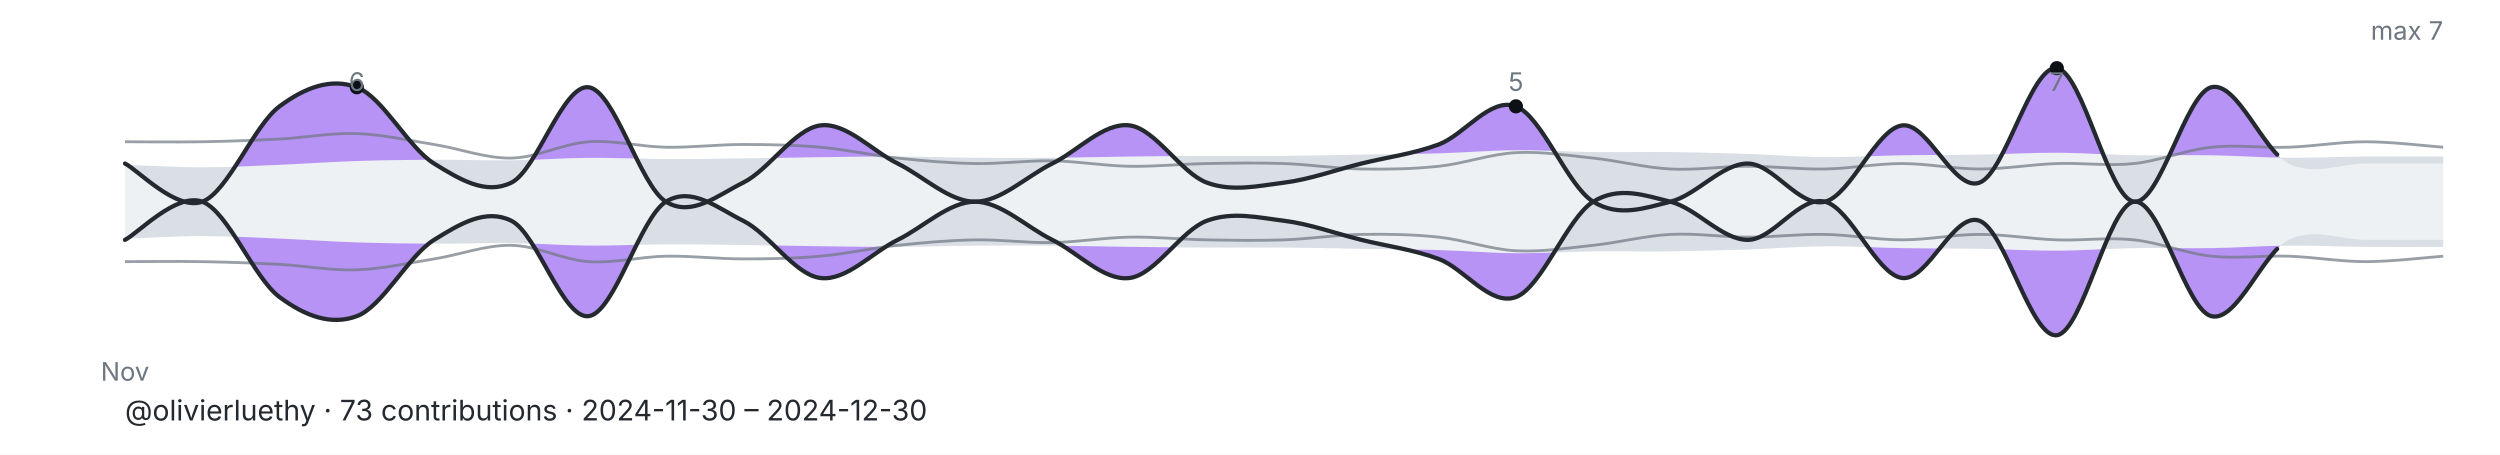
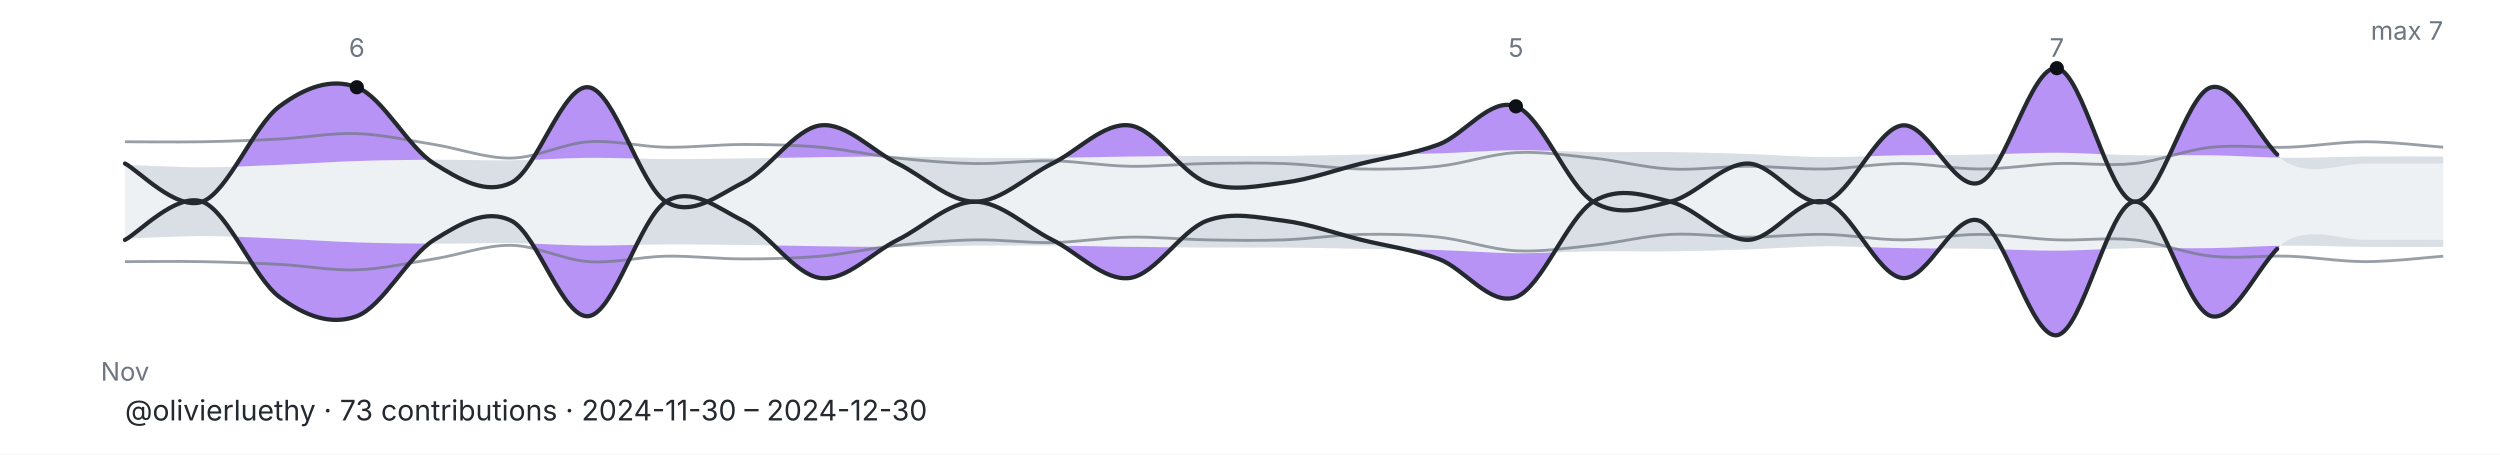
<svg xmlns="http://www.w3.org/2000/svg" viewBox="0 0 880 160" preserveAspectRatio="xMidYMid meet" role="img" aria-label="Trailing month of GitHub contributions for olivierluethy as a waveform">
  <style>.wf-curve { stroke-dasharray: 1000; stroke-dashoffset: 0; animation: wf-draw 1.4s ease-out 1 both; }
.wf-fade { opacity: 1; animation: wf-fade-in 0.6s ease-out 0.6s 1 both; }
@keyframes wf-draw { from { stroke-dashoffset: 1000; } to { stroke-dashoffset: 0; } }
@keyframes wf-fade-in { from { opacity: 0; } to { opacity: 1; } }
@media (prefers-reduced-motion: reduce) {
  .wf-curve, .wf-fade { animation: none; }
}</style>
  <rect width="880" height="160" fill="#ffffff" />
  <defs>
    <clipPath id="w-above">
      <path d="M 44 58.02 C 48.53 58.17, 62.13 58.91, 71.2 58.91 C 80.27 58.91, 89.33 58.39, 98.4 58.02 C 107.47 57.65, 116.53 56.97, 125.6 56.68 C 134.67 56.38, 143.73 56.27, 152.8 56.23 C 161.87 56.19, 170.93 56.56, 180 56.45 C 189.07 56.34, 198.13 55.63, 207.2 55.56 C 216.27 55.48, 225.33 55.97, 234.4 56 C 243.47 56.04, 252.53 55.89, 261.6 55.78 C 270.67 55.67, 279.73 55.45, 288.8 55.33 C 297.87 55.22, 306.93 55.07, 316 55.11 C 325.07 55.15, 334.13 55.48, 343.2 55.56 C 352.27 55.63, 361.33 55.63, 370.4 55.56 C 379.47 55.48, 388.53 55.22, 397.6 55.11 C 406.67 55, 415.73 54.92, 424.8 54.89 C 433.87 54.85, 442.93 54.96, 452 54.89 C 461.07 54.81, 470.13 54.59, 479.2 54.44 C 488.27 54.29, 497.33 54.25, 506.4 53.99 C 515.47 53.73, 524.53 52.95, 533.6 52.87 C 542.67 52.8, 551.73 53.43, 560.8 53.54 C 569.87 53.65, 578.93 53.43, 588 53.54 C 597.07 53.65, 606.13 53.92, 615.2 54.21 C 624.27 54.51, 633.33 55.26, 642.4 55.33 C 651.47 55.41, 660.53 54.81, 669.6 54.66 C 678.67 54.51, 687.73 54.59, 696.8 54.44 C 705.87 54.29, 714.93 53.73, 724 53.77 C 733.07 53.8, 742.13 54.51, 751.2 54.66 C 760.27 54.81, 769.33 54.51, 778.4 54.66 C 787.47 54.81, 796.53 55.48, 805.6 55.56 C 814.67 55.63, 823.73 55.18, 832.8 55.11 C 841.87 55.03, 855.47 55.11, 860 55.11 L 860 24 L 44 24 Z" />
    </clipPath>
    <clipPath id="w-below">
      <path d="M 44 58.02 C 48.53 58.17, 62.13 58.91, 71.2 58.91 C 80.27 58.91, 89.33 58.39, 98.4 58.02 C 107.47 57.65, 116.53 56.97, 125.6 56.68 C 134.67 56.38, 143.73 56.27, 152.8 56.23 C 161.87 56.19, 170.93 56.56, 180 56.45 C 189.07 56.34, 198.13 55.63, 207.2 55.56 C 216.27 55.48, 225.33 55.97, 234.4 56 C 243.47 56.04, 252.53 55.89, 261.6 55.78 C 270.67 55.67, 279.73 55.45, 288.8 55.33 C 297.87 55.22, 306.93 55.07, 316 55.11 C 325.07 55.15, 334.13 55.48, 343.2 55.56 C 352.27 55.63, 361.33 55.63, 370.4 55.56 C 379.47 55.48, 388.53 55.22, 397.6 55.11 C 406.67 55, 415.73 54.92, 424.8 54.89 C 433.87 54.85, 442.93 54.96, 452 54.89 C 461.07 54.81, 470.13 54.59, 479.2 54.44 C 488.27 54.29, 497.33 54.25, 506.4 53.99 C 515.47 53.73, 524.53 52.95, 533.6 52.87 C 542.67 52.8, 551.73 53.43, 560.8 53.54 C 569.87 53.65, 578.93 53.43, 588 53.54 C 597.07 53.65, 606.13 53.92, 615.2 54.21 C 624.27 54.51, 633.33 55.26, 642.4 55.33 C 651.47 55.41, 660.53 54.81, 669.6 54.66 C 678.67 54.51, 687.73 54.59, 696.8 54.44 C 705.87 54.29, 714.93 53.73, 724 53.77 C 733.07 53.8, 742.13 54.51, 751.2 54.66 C 760.27 54.81, 769.33 54.51, 778.4 54.66 C 787.47 54.81, 796.53 55.48, 805.6 55.56 C 814.67 55.63, 823.73 55.18, 832.8 55.11 C 841.87 55.03, 855.47 55.11, 860 55.11 L 860 71 L 44 71 Z" />
    </clipPath>
    <clipPath id="w-above-m">
      <path d="M 44 83.98 C 48.53 83.83, 62.13 83.09, 71.2 83.09 C 80.27 83.09, 89.33 83.61, 98.4 83.98 C 107.47 84.35, 116.53 85.03, 125.6 85.32 C 134.67 85.62, 143.73 85.73, 152.8 85.77 C 161.87 85.81, 170.93 85.44, 180 85.55 C 189.07 85.66, 198.13 86.37, 207.2 86.44 C 216.27 86.52, 225.33 86.03, 234.4 86 C 243.47 85.96, 252.53 86.11, 261.6 86.22 C 270.67 86.33, 279.73 86.55, 288.8 86.67 C 297.87 86.78, 306.93 86.93, 316 86.89 C 325.07 86.85, 334.13 86.52, 343.2 86.44 C 352.27 86.37, 361.33 86.37, 370.4 86.44 C 379.47 86.52, 388.53 86.78, 397.6 86.89 C 406.67 87, 415.73 87.08, 424.8 87.11 C 433.87 87.15, 442.93 87.04, 452 87.11 C 461.07 87.19, 470.13 87.41, 479.2 87.56 C 488.27 87.71, 497.33 87.75, 506.4 88.01 C 515.47 88.27, 524.53 89.05, 533.6 89.13 C 542.67 89.2, 551.73 88.57, 560.8 88.46 C 569.87 88.35, 578.93 88.57, 588 88.46 C 597.07 88.35, 606.13 88.08, 615.2 87.79 C 624.27 87.49, 633.33 86.74, 642.4 86.67 C 651.47 86.59, 660.53 87.19, 669.6 87.34 C 678.67 87.49, 687.73 87.41, 696.8 87.56 C 705.87 87.71, 714.93 88.27, 724 88.23 C 733.07 88.2, 742.13 87.49, 751.2 87.34 C 760.27 87.19, 769.33 87.49, 778.4 87.34 C 787.47 87.19, 796.53 86.52, 805.6 86.44 C 814.67 86.37, 823.73 86.82, 832.8 86.89 C 841.87 86.97, 855.47 86.89, 860 86.89 L 860 118 L 44 118 Z" />
    </clipPath>
    <clipPath id="w-below-m">
      <path d="M 44 83.98 C 48.53 83.83, 62.13 83.09, 71.2 83.09 C 80.27 83.09, 89.33 83.61, 98.4 83.98 C 107.47 84.35, 116.53 85.03, 125.6 85.32 C 134.67 85.62, 143.73 85.73, 152.8 85.77 C 161.87 85.81, 170.93 85.44, 180 85.55 C 189.07 85.66, 198.13 86.37, 207.2 86.44 C 216.27 86.52, 225.33 86.03, 234.4 86 C 243.47 85.96, 252.53 86.11, 261.6 86.22 C 270.67 86.33, 279.73 86.55, 288.8 86.67 C 297.87 86.78, 306.93 86.93, 316 86.89 C 325.07 86.85, 334.13 86.52, 343.2 86.44 C 352.27 86.37, 361.33 86.37, 370.4 86.44 C 379.47 86.52, 388.53 86.78, 397.6 86.89 C 406.67 87, 415.73 87.08, 424.8 87.11 C 433.87 87.15, 442.93 87.04, 452 87.11 C 461.07 87.19, 470.13 87.41, 479.2 87.56 C 488.27 87.71, 497.33 87.75, 506.4 88.01 C 515.47 88.27, 524.53 89.05, 533.6 89.13 C 542.67 89.2, 551.73 88.57, 560.8 88.46 C 569.87 88.35, 578.93 88.57, 588 88.46 C 597.07 88.35, 606.13 88.08, 615.2 87.79 C 624.27 87.49, 633.33 86.74, 642.4 86.67 C 651.47 86.59, 660.53 87.19, 669.6 87.34 C 678.67 87.49, 687.73 87.41, 696.8 87.56 C 705.87 87.71, 714.93 88.27, 724 88.23 C 733.07 88.2, 742.13 87.49, 751.2 87.34 C 760.27 87.19, 769.33 87.49, 778.4 87.34 C 787.47 87.19, 796.53 86.52, 805.6 86.44 C 814.67 86.37, 823.73 86.82, 832.8 86.89 C 841.87 86.97, 855.47 86.89, 860 86.89 L 860 71 L 44 71 Z" />
    </clipPath>
  </defs>
  <path class="wf-fade" d="M 44 58.02 C 48.53 58.17, 62.13 58.91, 71.2 58.91 C 80.27 58.91, 89.33 58.39, 98.4 58.02 C 107.47 57.65, 116.53 56.97, 125.6 56.68 C 134.67 56.38, 143.73 56.27, 152.8 56.23 C 161.87 56.19, 170.93 56.56, 180 56.45 C 189.07 56.34, 198.13 55.63, 207.2 55.56 C 216.27 55.48, 225.33 55.97, 234.4 56 C 243.47 56.04, 252.53 55.89, 261.6 55.78 C 270.67 55.67, 279.73 55.45, 288.8 55.33 C 297.87 55.22, 306.93 55.07, 316 55.11 C 325.07 55.15, 334.13 55.48, 343.2 55.56 C 352.27 55.63, 361.33 55.63, 370.4 55.56 C 379.47 55.48, 388.53 55.22, 397.6 55.11 C 406.67 55, 415.73 54.92, 424.8 54.89 C 433.87 54.85, 442.93 54.96, 452 54.89 C 461.07 54.81, 470.13 54.59, 479.2 54.44 C 488.27 54.29, 497.33 54.25, 506.4 53.99 C 515.47 53.73, 524.53 52.95, 533.6 52.87 C 542.67 52.8, 551.73 53.43, 560.8 53.54 C 569.87 53.65, 578.93 53.43, 588 53.54 C 597.07 53.65, 606.13 53.92, 615.2 54.21 C 624.27 54.51, 633.33 55.26, 642.4 55.33 C 651.47 55.41, 660.53 54.81, 669.6 54.66 C 678.67 54.51, 687.73 54.59, 696.8 54.44 C 705.87 54.29, 714.93 53.73, 724 53.77 C 733.07 53.8, 742.13 54.51, 751.2 54.66 C 760.27 54.81, 769.33 54.51, 778.4 54.66 C 787.47 54.81, 796.53 55.48, 805.6 55.56 C 814.67 55.63, 823.73 55.18, 832.8 55.11 C 841.87 55.03, 855.47 55.11, 860 55.11 L 860 86.89 C 855.47 86.89, 841.87 86.97, 832.8 86.89 C 823.73 86.82, 814.67 86.37, 805.6 86.44 C 796.53 86.52, 787.47 87.19, 778.4 87.34 C 769.33 87.49, 760.27 87.19, 751.2 87.34 C 742.13 87.49, 733.07 88.2, 724 88.23 C 714.93 88.27, 705.87 87.71, 696.8 87.56 C 687.73 87.41, 678.67 87.49, 669.6 87.34 C 660.53 87.19, 651.47 86.59, 642.4 86.67 C 633.33 86.74, 624.27 87.49, 615.2 87.79 C 606.13 88.08, 597.07 88.35, 588 88.46 C 578.93 88.57, 569.87 88.35, 560.8 88.46 C 551.73 88.57, 542.67 89.2, 533.6 89.13 C 524.53 89.05, 515.47 88.27, 506.4 88.01 C 497.33 87.75, 488.27 87.71, 479.2 87.56 C 470.13 87.41, 461.07 87.19, 452 87.11 C 442.93 87.04, 433.87 87.15, 424.8 87.11 C 415.73 87.08, 406.67 87, 397.6 86.89 C 388.53 86.78, 379.47 86.52, 370.4 86.44 C 361.33 86.37, 352.27 86.37, 343.2 86.44 C 334.13 86.52, 325.07 86.85, 316 86.89 C 306.93 86.93, 297.87 86.78, 288.8 86.67 C 279.73 86.55, 270.67 86.33, 261.6 86.22 C 252.53 86.11, 243.47 85.96, 234.4 86 C 225.33 86.03, 216.27 86.52, 207.2 86.44 C 198.13 86.37, 189.07 85.66, 180 85.55 C 170.93 85.44, 161.87 85.81, 152.8 85.77 C 143.73 85.73, 134.67 85.62, 125.6 85.32 C 116.53 85.03, 107.47 84.35, 98.4 83.98 C 89.33 83.61, 80.27 83.09, 71.2 83.09 C 62.13 83.09, 48.53 83.83, 44 83.98 Z" fill="#eaeef2" fill-opacity="0.85" />
  <path class="wf-fade" d="M 44 57.57 C 48.53 59.81, 62.13 74.36, 71.2 71 C 80.27 67.64, 89.33 44.14, 98.4 37.43 C 107.47 30.71, 116.53 27.36, 125.6 30.71 C 134.67 34.07, 143.73 51.98, 152.8 57.57 C 161.87 63.17, 170.93 68.76, 180 64.29 C 189.07 59.81, 198.13 29.6, 207.2 30.71 C 216.27 31.83, 225.33 65.4, 234.4 71 C 243.47 76.6, 252.53 68.76, 261.6 64.29 C 270.67 59.81, 279.73 45.26, 288.8 44.14 C 297.87 43.02, 306.93 53.1, 316 57.57 C 325.07 62.05, 334.13 71, 343.2 71 C 352.27 71, 361.33 62.05, 370.4 57.57 C 379.47 53.1, 388.53 43.02, 397.6 44.14 C 406.67 45.26, 415.73 60.93, 424.8 64.29 C 433.87 67.64, 442.93 65.4, 452 64.29 C 461.07 63.17, 470.13 59.81, 479.2 57.57 C 488.27 55.33, 497.33 54.21, 506.4 50.86 C 515.47 47.5, 524.53 34.07, 533.6 37.43 C 542.67 40.79, 551.73 65.4, 560.8 71 C 569.87 76.6, 578.93 73.24, 588 71 C 597.07 68.76, 606.13 57.57, 615.2 57.57 C 624.27 57.57, 633.33 73.24, 642.4 71 C 651.47 68.76, 660.53 45.26, 669.6 44.14 C 678.67 43.02, 687.73 67.64, 696.8 64.29 C 705.87 60.93, 714.93 22.88, 724 24 C 733.07 25.12, 742.13 69.88, 751.2 71 C 760.27 72.12, 769.33 32.95, 778.4 30.71 C 787.47 28.48, 796.53 53.1, 805.6 57.57 C 814.67 62.05, 823.73 57.57, 832.8 57.57 C 841.87 57.57, 855.47 57.57, 860 57.57 L 860 55.11 C 855.47 55.11, 841.87 55.03, 832.8 55.11 C 823.73 55.18, 814.67 55.63, 805.6 55.56 C 796.53 55.48, 787.47 54.81, 778.4 54.66 C 769.33 54.51, 760.27 54.81, 751.2 54.66 C 742.13 54.51, 733.07 53.8, 724 53.77 C 714.93 53.73, 705.87 54.29, 696.8 54.44 C 687.73 54.59, 678.67 54.51, 669.6 54.66 C 660.53 54.81, 651.47 55.41, 642.4 55.33 C 633.33 55.26, 624.27 54.51, 615.2 54.21 C 606.13 53.92, 597.07 53.65, 588 53.54 C 578.93 53.43, 569.87 53.65, 560.8 53.54 C 551.73 53.43, 542.67 52.8, 533.6 52.87 C 524.53 52.95, 515.47 53.73, 506.4 53.99 C 497.33 54.25, 488.27 54.29, 479.2 54.44 C 470.13 54.59, 461.07 54.81, 452 54.89 C 442.93 54.96, 433.87 54.85, 424.8 54.89 C 415.73 54.92, 406.67 55, 397.6 55.11 C 388.53 55.22, 379.47 55.48, 370.4 55.56 C 361.33 55.63, 352.27 55.63, 343.2 55.56 C 334.13 55.48, 325.07 55.15, 316 55.11 C 306.93 55.07, 297.87 55.22, 288.8 55.33 C 279.73 55.45, 270.67 55.67, 261.6 55.78 C 252.53 55.89, 243.47 56.04, 234.4 56 C 225.33 55.97, 216.27 55.48, 207.2 55.56 C 198.13 55.63, 189.07 56.34, 180 56.45 C 170.93 56.56, 161.87 56.19, 152.8 56.23 C 143.73 56.27, 134.67 56.38, 125.6 56.68 C 116.53 56.97, 107.47 57.65, 98.4 58.02 C 89.33 58.39, 80.27 58.91, 71.2 58.91 C 62.13 58.91, 48.53 58.17, 44 58.02 Z" fill="#7c3aed" fill-opacity="0.55" clip-path="url(#w-above)" />
  <path class="wf-fade" d="M 44 57.57 C 48.53 59.81, 62.13 74.36, 71.2 71 C 80.27 67.64, 89.33 44.14, 98.4 37.43 C 107.47 30.71, 116.53 27.36, 125.6 30.71 C 134.67 34.07, 143.73 51.98, 152.8 57.57 C 161.87 63.17, 170.93 68.76, 180 64.29 C 189.07 59.81, 198.13 29.6, 207.2 30.71 C 216.27 31.83, 225.33 65.4, 234.4 71 C 243.47 76.6, 252.53 68.76, 261.6 64.29 C 270.67 59.81, 279.73 45.26, 288.8 44.14 C 297.87 43.02, 306.93 53.1, 316 57.57 C 325.07 62.05, 334.13 71, 343.2 71 C 352.27 71, 361.33 62.05, 370.4 57.57 C 379.47 53.1, 388.53 43.02, 397.6 44.14 C 406.67 45.26, 415.73 60.93, 424.8 64.29 C 433.87 67.64, 442.93 65.4, 452 64.29 C 461.07 63.17, 470.13 59.81, 479.2 57.57 C 488.27 55.33, 497.33 54.21, 506.4 50.86 C 515.47 47.5, 524.53 34.07, 533.6 37.43 C 542.67 40.79, 551.73 65.4, 560.8 71 C 569.87 76.6, 578.93 73.24, 588 71 C 597.07 68.76, 606.13 57.57, 615.2 57.57 C 624.27 57.57, 633.33 73.24, 642.4 71 C 651.47 68.76, 660.53 45.26, 669.6 44.14 C 678.67 43.02, 687.73 67.64, 696.8 64.29 C 705.87 60.93, 714.93 22.88, 724 24 C 733.07 25.12, 742.13 69.88, 751.2 71 C 760.27 72.12, 769.33 32.95, 778.4 30.71 C 787.47 28.48, 796.53 53.1, 805.6 57.57 C 814.67 62.05, 823.73 57.57, 832.8 57.57 C 841.87 57.57, 855.47 57.57, 860 57.57 L 860 55.11 C 855.47 55.11, 841.87 55.03, 832.8 55.11 C 823.73 55.18, 814.67 55.63, 805.6 55.56 C 796.53 55.48, 787.47 54.81, 778.4 54.66 C 769.33 54.51, 760.27 54.81, 751.2 54.66 C 742.13 54.51, 733.07 53.8, 724 53.77 C 714.93 53.73, 705.87 54.29, 696.8 54.44 C 687.73 54.59, 678.67 54.51, 669.6 54.66 C 660.53 54.81, 651.47 55.41, 642.4 55.33 C 633.33 55.26, 624.27 54.51, 615.2 54.21 C 606.13 53.92, 597.07 53.65, 588 53.54 C 578.93 53.43, 569.87 53.65, 560.8 53.54 C 551.73 53.43, 542.67 52.8, 533.6 52.87 C 524.53 52.95, 515.47 53.73, 506.4 53.99 C 497.33 54.25, 488.27 54.29, 479.2 54.44 C 470.13 54.59, 461.07 54.81, 452 54.89 C 442.93 54.96, 433.87 54.85, 424.8 54.89 C 415.73 54.92, 406.67 55, 397.6 55.11 C 388.53 55.22, 379.47 55.48, 370.4 55.56 C 361.33 55.63, 352.27 55.63, 343.2 55.56 C 334.13 55.48, 325.07 55.15, 316 55.11 C 306.93 55.07, 297.87 55.22, 288.8 55.33 C 279.73 55.45, 270.67 55.67, 261.6 55.78 C 252.53 55.89, 243.47 56.04, 234.4 56 C 225.33 55.97, 216.27 55.48, 207.2 55.56 C 198.13 55.63, 189.07 56.34, 180 56.45 C 170.93 56.56, 161.87 56.19, 152.8 56.23 C 143.73 56.27, 134.67 56.38, 125.6 56.68 C 116.53 56.97, 107.47 57.65, 98.4 58.02 C 89.33 58.39, 80.27 58.91, 71.2 58.91 C 62.13 58.91, 48.53 58.17, 44 58.02 Z" fill="#d0d7de" fill-opacity="0.7" clip-path="url(#w-below)" />
  <path class="wf-fade" d="M 44 83.98 C 48.53 83.83, 62.13 83.09, 71.2 83.09 C 80.27 83.09, 89.33 83.61, 98.4 83.98 C 107.47 84.35, 116.53 85.03, 125.6 85.32 C 134.67 85.62, 143.73 85.73, 152.8 85.77 C 161.87 85.81, 170.93 85.44, 180 85.55 C 189.07 85.66, 198.13 86.37, 207.2 86.44 C 216.27 86.52, 225.33 86.03, 234.4 86 C 243.47 85.96, 252.53 86.11, 261.6 86.22 C 270.67 86.33, 279.73 86.55, 288.8 86.67 C 297.87 86.78, 306.93 86.93, 316 86.89 C 325.07 86.85, 334.13 86.52, 343.2 86.44 C 352.27 86.37, 361.33 86.37, 370.4 86.44 C 379.47 86.52, 388.53 86.78, 397.6 86.89 C 406.67 87, 415.73 87.08, 424.8 87.11 C 433.87 87.15, 442.93 87.04, 452 87.11 C 461.07 87.19, 470.13 87.41, 479.2 87.56 C 488.27 87.71, 497.33 87.75, 506.4 88.01 C 515.47 88.27, 524.53 89.05, 533.6 89.13 C 542.67 89.2, 551.73 88.57, 560.8 88.46 C 569.87 88.35, 578.93 88.57, 588 88.46 C 597.07 88.35, 606.13 88.08, 615.2 87.79 C 624.27 87.49, 633.33 86.74, 642.4 86.67 C 651.47 86.59, 660.53 87.19, 669.6 87.34 C 678.67 87.49, 687.73 87.41, 696.8 87.56 C 705.87 87.71, 714.93 88.27, 724 88.23 C 733.07 88.2, 742.13 87.49, 751.2 87.34 C 760.27 87.19, 769.33 87.49, 778.4 87.34 C 787.47 87.19, 796.53 86.52, 805.6 86.44 C 814.67 86.37, 823.73 86.82, 832.8 86.89 C 841.87 86.97, 855.47 86.89, 860 86.89 L 860 84.43 C 855.47 84.43, 841.87 84.43, 832.8 84.43 C 823.73 84.43, 814.67 79.95, 805.6 84.43 C 796.53 88.9, 787.47 113.52, 778.4 111.29 C 769.33 109.05, 760.27 69.88, 751.2 71 C 742.13 72.12, 733.07 116.88, 724 118 C 714.93 119.12, 705.87 81.07, 696.8 77.71 C 687.73 74.36, 678.67 98.98, 669.6 97.86 C 660.53 96.74, 651.47 73.24, 642.4 71 C 633.33 68.76, 624.27 84.43, 615.2 84.43 C 606.13 84.43, 597.07 73.24, 588 71 C 578.93 68.76, 569.87 65.4, 560.8 71 C 551.73 76.6, 542.67 101.21, 533.6 104.57 C 524.53 107.93, 515.47 94.5, 506.4 91.14 C 497.33 87.79, 488.27 86.67, 479.2 84.43 C 470.13 82.19, 461.07 78.83, 452 77.71 C 442.93 76.6, 433.87 74.36, 424.8 77.71 C 415.73 81.07, 406.67 96.74, 397.6 97.86 C 388.53 98.98, 379.47 88.9, 370.4 84.43 C 361.33 79.95, 352.27 71, 343.2 71 C 334.13 71, 325.07 79.95, 316 84.43 C 306.93 88.9, 297.87 98.98, 288.8 97.86 C 279.73 96.74, 270.67 82.19, 261.6 77.71 C 252.53 73.24, 243.47 65.4, 234.4 71 C 225.33 76.6, 216.27 110.17, 207.2 111.29 C 198.13 112.4, 189.07 82.19, 180 77.71 C 170.93 73.24, 161.87 78.83, 152.8 84.43 C 143.73 90.02, 134.67 107.93, 125.6 111.29 C 116.53 114.64, 107.47 111.29, 98.4 104.57 C 89.33 97.86, 80.27 74.36, 71.2 71 C 62.13 67.64, 48.53 82.19, 44 84.43 Z" fill="#7c3aed" fill-opacity="0.55" clip-path="url(#w-above-m)" />
  <path class="wf-fade" d="M 44 83.98 C 48.53 83.83, 62.13 83.09, 71.2 83.09 C 80.27 83.09, 89.33 83.61, 98.4 83.98 C 107.47 84.35, 116.53 85.03, 125.6 85.32 C 134.67 85.62, 143.73 85.73, 152.8 85.77 C 161.87 85.81, 170.93 85.44, 180 85.55 C 189.07 85.66, 198.13 86.37, 207.2 86.44 C 216.27 86.52, 225.33 86.03, 234.4 86 C 243.47 85.96, 252.53 86.11, 261.6 86.22 C 270.67 86.33, 279.73 86.55, 288.8 86.67 C 297.87 86.78, 306.93 86.93, 316 86.89 C 325.07 86.85, 334.13 86.52, 343.2 86.44 C 352.27 86.37, 361.33 86.37, 370.4 86.44 C 379.47 86.52, 388.53 86.78, 397.6 86.89 C 406.67 87, 415.73 87.08, 424.8 87.11 C 433.87 87.15, 442.93 87.04, 452 87.11 C 461.07 87.19, 470.13 87.41, 479.2 87.56 C 488.27 87.71, 497.33 87.75, 506.4 88.01 C 515.47 88.27, 524.53 89.05, 533.6 89.13 C 542.67 89.2, 551.73 88.57, 560.8 88.46 C 569.87 88.35, 578.93 88.57, 588 88.46 C 597.07 88.35, 606.13 88.08, 615.2 87.79 C 624.27 87.49, 633.33 86.74, 642.4 86.67 C 651.47 86.59, 660.53 87.19, 669.6 87.34 C 678.67 87.49, 687.73 87.41, 696.8 87.56 C 705.87 87.71, 714.93 88.27, 724 88.23 C 733.07 88.2, 742.13 87.49, 751.2 87.34 C 760.27 87.19, 769.33 87.49, 778.4 87.34 C 787.47 87.19, 796.53 86.52, 805.6 86.44 C 814.67 86.37, 823.73 86.82, 832.8 86.89 C 841.87 86.97, 855.47 86.89, 860 86.89 L 860 84.43 C 855.47 84.43, 841.87 84.43, 832.8 84.43 C 823.73 84.43, 814.67 79.95, 805.6 84.43 C 796.53 88.9, 787.47 113.52, 778.4 111.29 C 769.33 109.05, 760.27 69.88, 751.2 71 C 742.13 72.12, 733.07 116.88, 724 118 C 714.93 119.12, 705.87 81.07, 696.8 77.71 C 687.73 74.36, 678.67 98.98, 669.6 97.86 C 660.53 96.74, 651.47 73.24, 642.4 71 C 633.33 68.76, 624.27 84.43, 615.2 84.43 C 606.13 84.43, 597.07 73.24, 588 71 C 578.93 68.76, 569.87 65.4, 560.8 71 C 551.73 76.6, 542.67 101.21, 533.6 104.57 C 524.53 107.93, 515.47 94.5, 506.4 91.14 C 497.33 87.79, 488.27 86.67, 479.2 84.43 C 470.13 82.19, 461.07 78.83, 452 77.71 C 442.93 76.6, 433.87 74.36, 424.8 77.71 C 415.73 81.07, 406.67 96.74, 397.6 97.86 C 388.53 98.98, 379.47 88.9, 370.4 84.43 C 361.33 79.95, 352.27 71, 343.2 71 C 334.13 71, 325.07 79.95, 316 84.43 C 306.93 88.9, 297.87 98.98, 288.8 97.86 C 279.73 96.74, 270.67 82.19, 261.6 77.71 C 252.53 73.24, 243.47 65.4, 234.4 71 C 225.33 76.6, 216.27 110.17, 207.2 111.29 C 198.13 112.4, 189.07 82.19, 180 77.71 C 170.93 73.24, 161.87 78.83, 152.8 84.43 C 143.73 90.02, 134.67 107.93, 125.6 111.29 C 116.53 114.64, 107.47 111.29, 98.4 104.57 C 89.33 97.86, 80.27 74.36, 71.2 71 C 62.13 67.64, 48.53 82.19, 44 84.43 Z" fill="#d0d7de" fill-opacity="0.7" clip-path="url(#w-below-m)" />
  <path d="M 44 49.9 C 48.53 49.9, 62.13 50.06, 71.2 49.9 C 80.27 49.74, 89.33 49.42, 98.4 48.94 C 107.47 48.46, 116.53 46.7, 125.6 47.02 C 134.67 47.34, 143.73 49.42, 152.8 50.86 C 161.87 52.3, 170.93 55.81, 180 55.65 C 189.07 55.49, 198.13 50.54, 207.2 49.9 C 216.27 49.26, 225.33 51.66, 234.4 51.82 C 243.47 51.98, 252.53 50.86, 261.6 50.86 C 270.67 50.86, 279.73 51.02, 288.8 51.82 C 297.87 52.62, 306.93 54.69, 316 55.65 C 325.07 56.61, 334.13 57.41, 343.2 57.57 C 352.27 57.73, 361.33 56.45, 370.4 56.61 C 379.47 56.77, 388.53 58.37, 397.6 58.53 C 406.67 58.69, 415.73 57.73, 424.8 57.57 C 433.87 57.41, 442.93 57.25, 452 57.57 C 461.07 57.89, 470.13 59.33, 479.2 59.49 C 488.27 59.65, 497.33 59.49, 506.4 58.53 C 515.47 57.57, 524.53 54.21, 533.6 53.73 C 542.67 53.26, 551.73 54.69, 560.8 55.65 C 569.87 56.61, 578.93 59.01, 588 59.49 C 597.07 59.97, 606.13 58.53, 615.2 58.53 C 624.27 58.53, 633.33 59.65, 642.4 59.49 C 651.47 59.33, 660.53 57.57, 669.6 57.57 C 678.67 57.57, 687.73 59.49, 696.8 59.49 C 705.87 59.49, 714.93 57.89, 724 57.57 C 733.07 57.25, 742.13 58.53, 751.2 57.57 C 760.27 56.61, 769.33 52.78, 778.4 51.82 C 787.47 50.86, 796.53 52.14, 805.6 51.82 C 814.67 51.5, 823.73 49.9, 832.8 49.9 C 841.87 49.9, 855.47 51.5, 860 51.82" fill="none" stroke="#6e7781" stroke-width="1" stroke-opacity="0.7" class="wf-fade" />
  <path d="M 44 92.1 C 48.53 92.1, 62.13 91.94, 71.2 92.1 C 80.27 92.26, 89.33 92.58, 98.4 93.06 C 107.47 93.54, 116.53 95.3, 125.6 94.98 C 134.67 94.66, 143.73 92.58, 152.8 91.14 C 161.87 89.7, 170.93 86.19, 180 86.35 C 189.07 86.51, 198.13 91.46, 207.2 92.1 C 216.27 92.74, 225.33 90.34, 234.4 90.18 C 243.47 90.02, 252.53 91.14, 261.6 91.14 C 270.67 91.14, 279.73 90.98, 288.8 90.18 C 297.87 89.38, 306.93 87.31, 316 86.35 C 325.07 85.39, 334.13 84.59, 343.2 84.43 C 352.27 84.27, 361.33 85.55, 370.4 85.39 C 379.47 85.23, 388.53 83.63, 397.6 83.47 C 406.67 83.31, 415.73 84.27, 424.8 84.43 C 433.87 84.59, 442.93 84.75, 452 84.43 C 461.07 84.11, 470.13 82.67, 479.2 82.51 C 488.27 82.35, 497.33 82.51, 506.4 83.47 C 515.47 84.43, 524.53 87.79, 533.6 88.27 C 542.67 88.74, 551.73 87.31, 560.8 86.35 C 569.87 85.39, 578.93 82.99, 588 82.51 C 597.07 82.03, 606.13 83.47, 615.2 83.47 C 624.27 83.47, 633.33 82.35, 642.4 82.51 C 651.47 82.67, 660.53 84.43, 669.6 84.43 C 678.67 84.43, 687.73 82.51, 696.8 82.51 C 705.87 82.51, 714.93 84.11, 724 84.43 C 733.07 84.75, 742.13 83.47, 751.2 84.43 C 760.27 85.39, 769.33 89.22, 778.4 90.18 C 787.47 91.14, 796.53 89.86, 805.6 90.18 C 814.67 90.5, 823.73 92.1, 832.8 92.1 C 841.87 92.1, 855.47 90.5, 860 90.18" fill="none" stroke="#6e7781" stroke-width="1" stroke-opacity="0.7" class="wf-fade" />
  <path class="wf-curve" pathLength="1000" d="M 44 57.57 C 48.53 59.81, 62.13 74.36, 71.2 71 C 80.27 67.64, 89.33 44.14, 98.4 37.43 C 107.47 30.71, 116.53 27.36, 125.6 30.71 C 134.67 34.07, 143.73 51.98, 152.8 57.57 C 161.87 63.17, 170.93 68.76, 180 64.29 C 189.07 59.81, 198.13 29.6, 207.2 30.71 C 216.27 31.83, 225.33 65.4, 234.4 71 C 243.47 76.6, 252.53 68.76, 261.6 64.29 C 270.67 59.81, 279.73 45.26, 288.8 44.14 C 297.87 43.02, 306.93 53.1, 316 57.57 C 325.07 62.05, 334.13 71, 343.2 71 C 352.27 71, 361.33 62.05, 370.4 57.57 C 379.47 53.1, 388.53 43.02, 397.6 44.14 C 406.67 45.26, 415.73 60.93, 424.8 64.29 C 433.87 67.64, 442.93 65.4, 452 64.29 C 461.07 63.17, 470.13 59.81, 479.2 57.57 C 488.27 55.33, 497.33 54.21, 506.4 50.86 C 515.47 47.5, 524.53 34.07, 533.6 37.43 C 542.67 40.79, 551.73 65.4, 560.8 71 C 569.87 76.6, 578.93 73.24, 588 71 C 597.07 68.76, 606.13 57.57, 615.2 57.57 C 624.27 57.57, 633.33 73.24, 642.4 71 C 651.47 68.76, 660.53 45.26, 669.6 44.14 C 678.67 43.02, 687.73 67.64, 696.8 64.29 C 705.87 60.93, 714.93 22.88, 724 24 C 733.07 25.12, 742.13 69.88, 751.2 71 C 760.27 72.12, 769.33 32.95, 778.4 30.71 C 787.47 28.48, 796.53 53.1, 805.6 57.57 C 814.67 62.05, 823.73 57.57, 832.8 57.57 C 841.87 57.57, 855.47 57.57, 860 57.57" fill="none" stroke="#24292f" stroke-width="1.5" stroke-linecap="round" />
  <path class="wf-curve" pathLength="1000" d="M 44 84.43 C 48.53 82.19, 62.13 67.64, 71.2 71 C 80.27 74.36, 89.33 97.86, 98.4 104.57 C 107.47 111.29, 116.53 114.64, 125.6 111.29 C 134.67 107.93, 143.73 90.02, 152.8 84.43 C 161.87 78.83, 170.93 73.24, 180 77.71 C 189.07 82.19, 198.13 112.4, 207.2 111.29 C 216.27 110.17, 225.33 76.6, 234.4 71 C 243.47 65.4, 252.53 73.24, 261.6 77.71 C 270.67 82.19, 279.73 96.74, 288.8 97.86 C 297.87 98.98, 306.93 88.9, 316 84.43 C 325.07 79.95, 334.13 71, 343.2 71 C 352.27 71, 361.33 79.95, 370.4 84.43 C 379.47 88.9, 388.53 98.98, 397.6 97.86 C 406.67 96.74, 415.73 81.07, 424.8 77.71 C 433.87 74.36, 442.93 76.6, 452 77.71 C 461.07 78.83, 470.13 82.19, 479.2 84.43 C 488.27 86.67, 497.33 87.79, 506.4 91.14 C 515.47 94.5, 524.53 107.93, 533.6 104.57 C 542.67 101.21, 551.73 76.6, 560.8 71 C 569.87 65.4, 578.93 68.76, 588 71 C 597.07 73.24, 606.13 84.43, 615.2 84.43 C 624.27 84.43, 633.33 68.76, 642.4 71 C 651.47 73.24, 660.53 96.74, 669.6 97.86 C 678.67 98.98, 687.73 74.36, 696.8 77.71 C 705.87 81.07, 714.93 119.12, 724 118 C 733.07 116.88, 742.13 72.12, 751.2 71 C 760.27 69.88, 769.33 109.05, 778.4 111.29 C 787.47 113.52, 796.53 88.9, 805.6 84.43 C 814.67 79.95, 823.73 84.43, 832.8 84.43 C 841.87 84.43, 855.47 84.43, 860 84.43" fill="none" stroke="#24292f" stroke-width="1.5" stroke-linecap="round" />
  <circle class="wf-fade" cx="125.6" cy="30.71" r="2.5" fill="#0d1117" />
-   <text class="wf-fade" x="125.6" y="32" text-anchor="middle" font-family="ui-sans-serif, -apple-system, &quot;Segoe UI&quot;, sans-serif" font-size="9" fill="#6e7781">6</text>
+   <text class="wf-fade" x="125.6" y="20" text-anchor="middle" font-family="ui-sans-serif, -apple-system, &quot;Segoe UI&quot;, sans-serif" font-size="9" fill="#6e7781">6</text>
  <circle class="wf-fade" cx="533.6" cy="37.43" r="2.5" fill="#0d1117" />
-   <text class="wf-fade" x="533.6" y="32" text-anchor="middle" font-family="ui-sans-serif, -apple-system, &quot;Segoe UI&quot;, sans-serif" font-size="9" fill="#6e7781">5</text>
+   <text class="wf-fade" x="533.6" y="20" text-anchor="middle" font-family="ui-sans-serif, -apple-system, &quot;Segoe UI&quot;, sans-serif" font-size="9" fill="#6e7781">5</text>
  <circle class="wf-fade" cx="724" cy="24" r="2.5" fill="#0d1117" />
-   <text class="wf-fade" x="724" y="32" text-anchor="middle" font-family="ui-sans-serif, -apple-system, &quot;Segoe UI&quot;, sans-serif" font-size="9" fill="#6e7781">7</text>
+   <text class="wf-fade" x="724" y="20" text-anchor="middle" font-family="ui-sans-serif, -apple-system, &quot;Segoe UI&quot;, sans-serif" font-size="9" fill="#6e7781">7</text>
  <text x="44" y="134" text-anchor="middle" font-family="ui-sans-serif, -apple-system, &quot;Segoe UI&quot;, sans-serif" font-size="9" fill="#6e7781">Nov</text>
  <text x="860" y="14" text-anchor="end" font-family="ui-sans-serif, -apple-system, &quot;Segoe UI&quot;, sans-serif" font-size="9" fill="#6e7781">max 7</text>
  <text x="44" y="148" text-anchor="start" font-family="ui-sans-serif, -apple-system, &quot;Segoe UI&quot;, sans-serif" font-size="10" fill="#24292f">@olivierluethy · 73 contributions · 2024-11-30 – 2024-12-30</text>
</svg>
